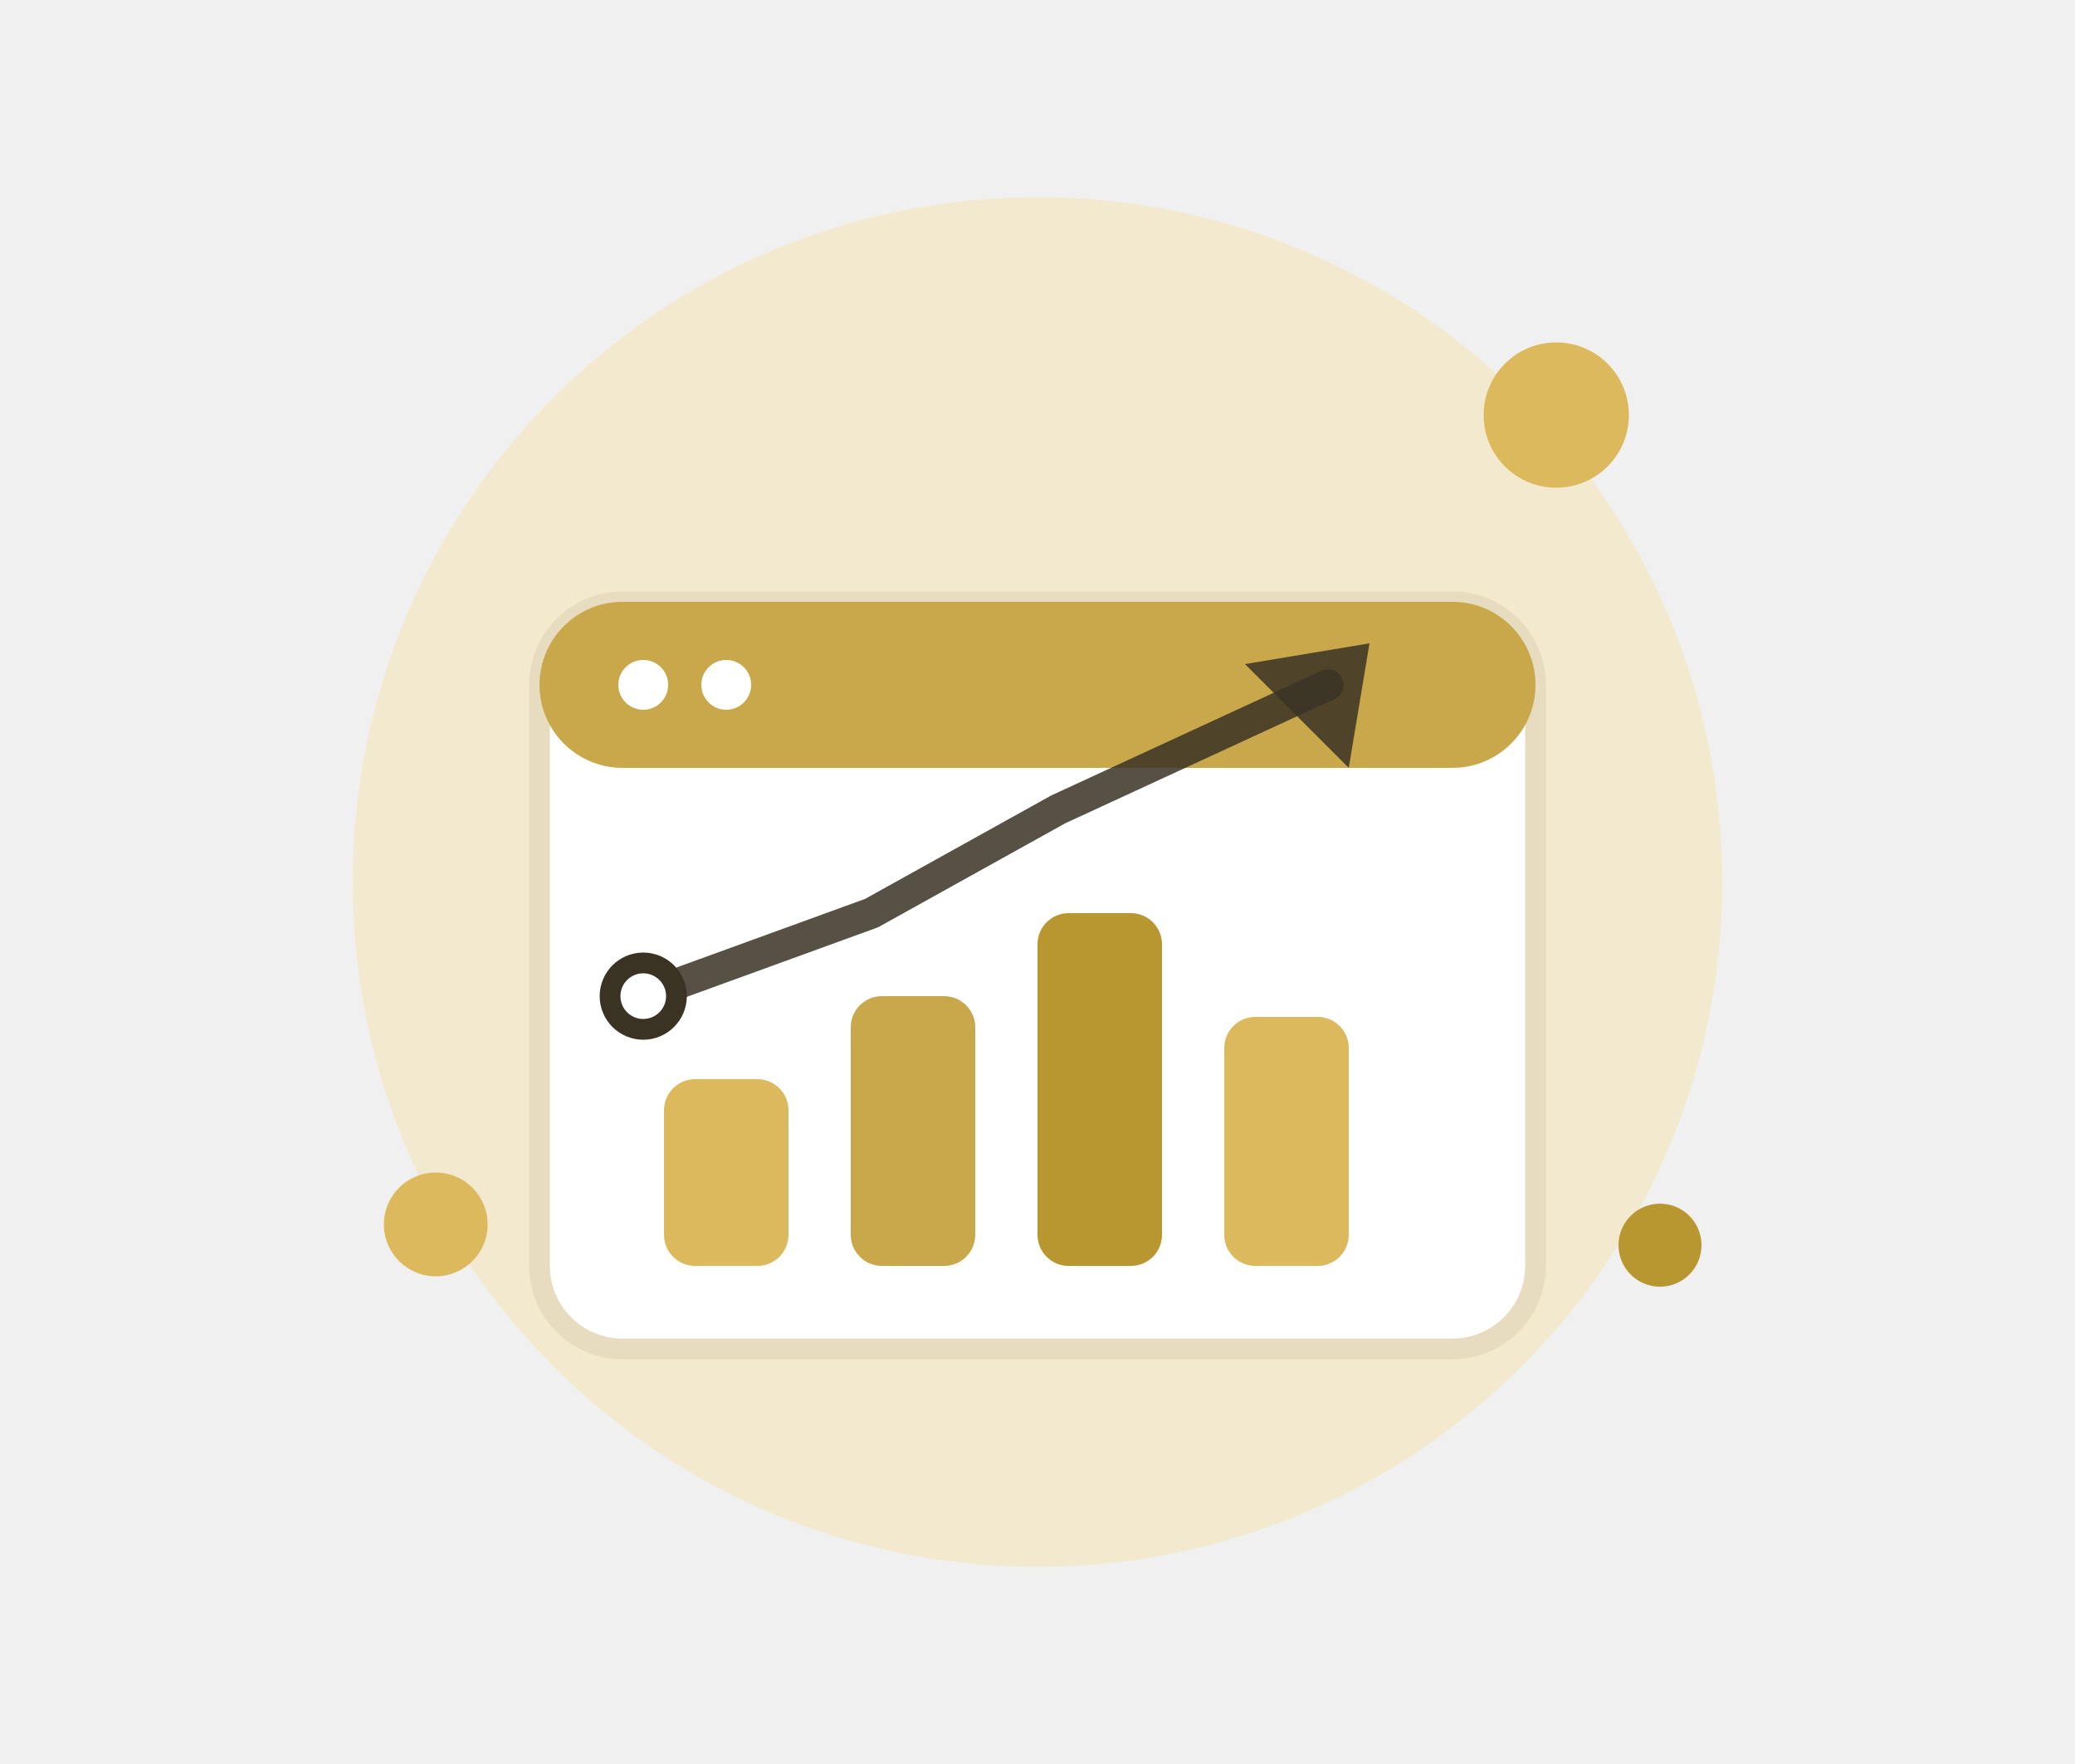
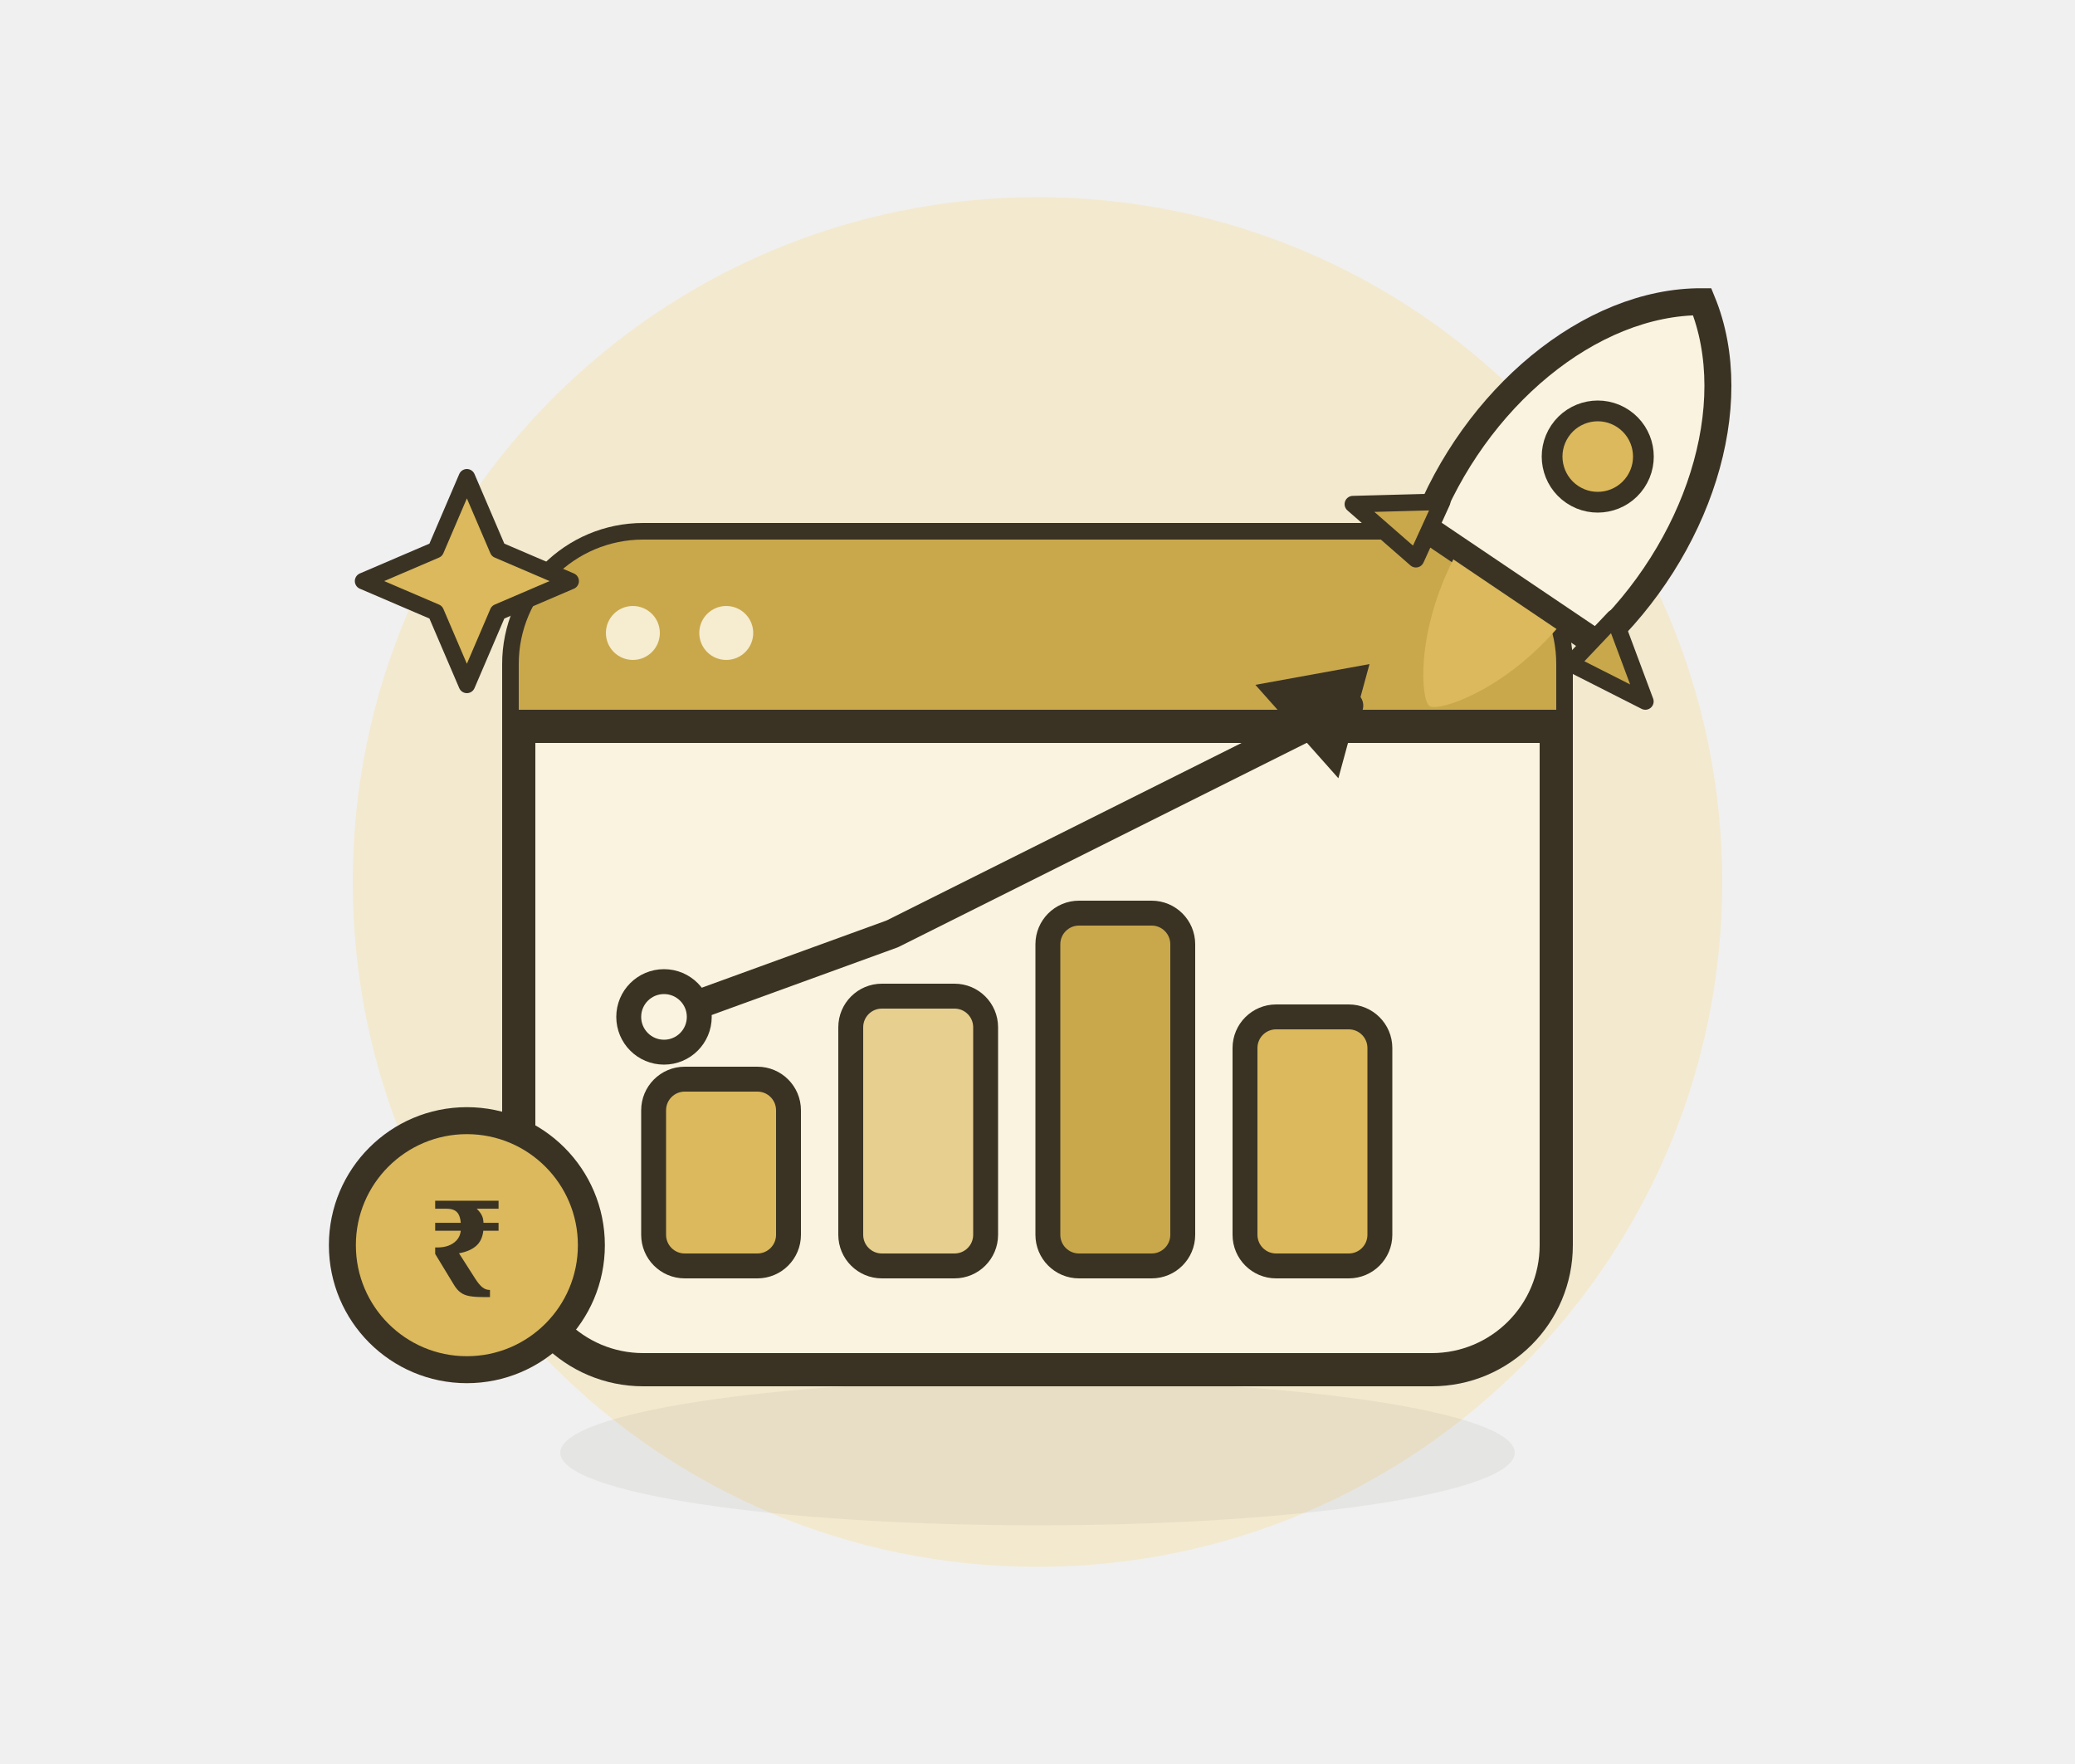
<svg xmlns="http://www.w3.org/2000/svg" viewBox="0 0 200 170" role="img" aria-label="Digital marketing analytics illustration">
+   <style>
+     .illo-float{animation:illoFloat 3.6s ease-in-out infinite;transform-box:fill-box;transform-origin:center;will-change:transform}
+     .illo-float.f2{animation-duration:4.4s;animation-delay:-.9s}
+     .illo-float.f3{animation-duration:3.1s;animation-delay:-1.7s}
+     .illo-spin{animation:illoSpin 5s ease-in-out infinite;transform-box:fill-box;transform-origin:center;will-change:transform}
+     @keyframes illoFloat{0%,100%{transform:translateY(0)}50%{transform:translateY(-7px)}}
+     @keyframes illoSpin{0%,100%{transform:rotate(-9deg)}50%{transform:rotate(9deg)}}
+     @media (prefers-reduced-motion:reduce){.illo-float,.illo-spin{animation:none!important}}
+   </style>
  <circle cx="100" cy="85" r="66" fill="#f3e9cf" />
-   <circle cx="150" cy="40" r="7" fill="#dbb95c" />
-   <circle cx="42" cy="118" r="5" fill="#dbb95c" />
-   <circle cx="160" cy="120" r="4" fill="#b89630" />
-   <rect x="52" y="58" width="96" height="72" rx="8" fill="#ffffff" stroke="#e7dcc0" stroke-width="2" />
-   <rect x="52" y="58" width="96" height="16" rx="8" fill="#c9a84c" />
-   <circle cx="62" cy="66" r="2.4" fill="#fff" />
-   <circle cx="70" cy="66" r="2.4" fill="#fff" />
-   <rect x="64" y="104" width="12" height="18" rx="3" fill="#dbb95c" />
-   <rect x="82" y="96" width="12" height="26" rx="3" fill="#c9a84c" />
-   <rect x="100" y="88" width="12" height="34" rx="3" fill="#b89630" />
-   <rect x="118" y="98" width="12" height="24" rx="3" fill="#dbb95c" />
-   <path d="M62 96 L84 88 L102 78 L128 66" fill="none" stroke="#3a3324" stroke-width="3" stroke-linecap="round" stroke-linejoin="round" opacity="0.85" />
-   <path d="M120 64 L132 62 L130 74 Z" fill="#3a3324" opacity="0.85" />
-   <circle cx="62" cy="96" r="3.2" fill="#fff" stroke="#3a3324" stroke-width="2" />
+   <ellipse cx="100" cy="140" rx="46" ry="7" fill="#3a3324" opacity="0.06" />
+   <rect x="50" y="52" width="100" height="80" rx="12" fill="#faf3e0" stroke="#3a3324" stroke-width="3.2" />
+   <path d="M50 70 v-6 a12 12 0 0 1 12 -12 h76 a12 12 0 0 1 12 12 v6 z" fill="#c9a84c" />
+   <path d="M50 70 h100" stroke="#3a3324" stroke-width="3.2" stroke-linecap="round" />
+   <circle cx="61" cy="61" r="2.6" fill="#f6eccf" />
+   <circle cx="70" cy="61" r="2.6" fill="#f6eccf" />
+   <rect x="63" y="104" width="13" height="18" rx="3" fill="#dbb95c" stroke="#3a3324" stroke-width="2.4" />
+   <rect x="82" y="96" width="13" height="26" rx="3" fill="#e6cf8f" stroke="#3a3324" stroke-width="2.4" />
+   <rect x="101" y="88" width="13" height="34" rx="3" fill="#c9a84c" stroke="#3a3324" stroke-width="2.4" />
+   <rect x="120" y="98" width="13" height="24" rx="3" fill="#dbb95c" stroke="#3a3324" stroke-width="2.4" />
+   <path d="M64 98 L86 90 L106 80 L130 68" fill="none" stroke="#3a3324" stroke-width="2.8" stroke-linecap="round" stroke-linejoin="round" />
+   <path d="M121 66 l11 -2 -3 11 z" fill="#3a3324" />
+   <circle cx="64" cy="98" r="3.4" fill="#faf3e0" stroke="#3a3324" stroke-width="2.4" />
+   <g class="illo-float">
+     <g transform="rotate(34 154 44)">
+       <path d="M154 26 c9 6 13 20 10 33 h-20 c-3 -13 1 -27 10 -33 z" fill="#faf3e0" stroke="#3a3324" stroke-width="2.6" />
+       <circle cx="154" cy="44" r="4.4" fill="#dbb95c" stroke="#3a3324" stroke-width="2" />
+       <path d="M144 56 l-7 5 8 1 z" fill="#c9a84c" stroke="#3a3324" stroke-width="1.6" stroke-linejoin="round" />
+       <path d="M164 56 l7 5 -8 1 z" fill="#c9a84c" stroke="#3a3324" stroke-width="1.6" stroke-linejoin="round" />
+       <path d="M148 60 h12 c-1 8 -5 13 -6 13 s-5 -5 -6 -13 z" fill="#dbb95c" />
+     </g>
+   </g>
+   <g class="illo-float f2">
+     <circle cx="45" cy="120" r="12" fill="#dbb95c" stroke="#3a3324" stroke-width="2.6" />
+     <text x="45" y="125" font-family="Georgia, serif" font-size="13" font-weight="700" fill="#3a3324" text-anchor="middle">₹</text>
+   </g>
+   <g class="illo-spin">
+     <path d="M45 46 l3 7 7 3 -7 3 -3 7 -3 -7 -7 -3 7 -3 z" fill="#dbb95c" stroke="#3a3324" stroke-width="1.6" stroke-linejoin="round" />
+   </g>
</svg>
